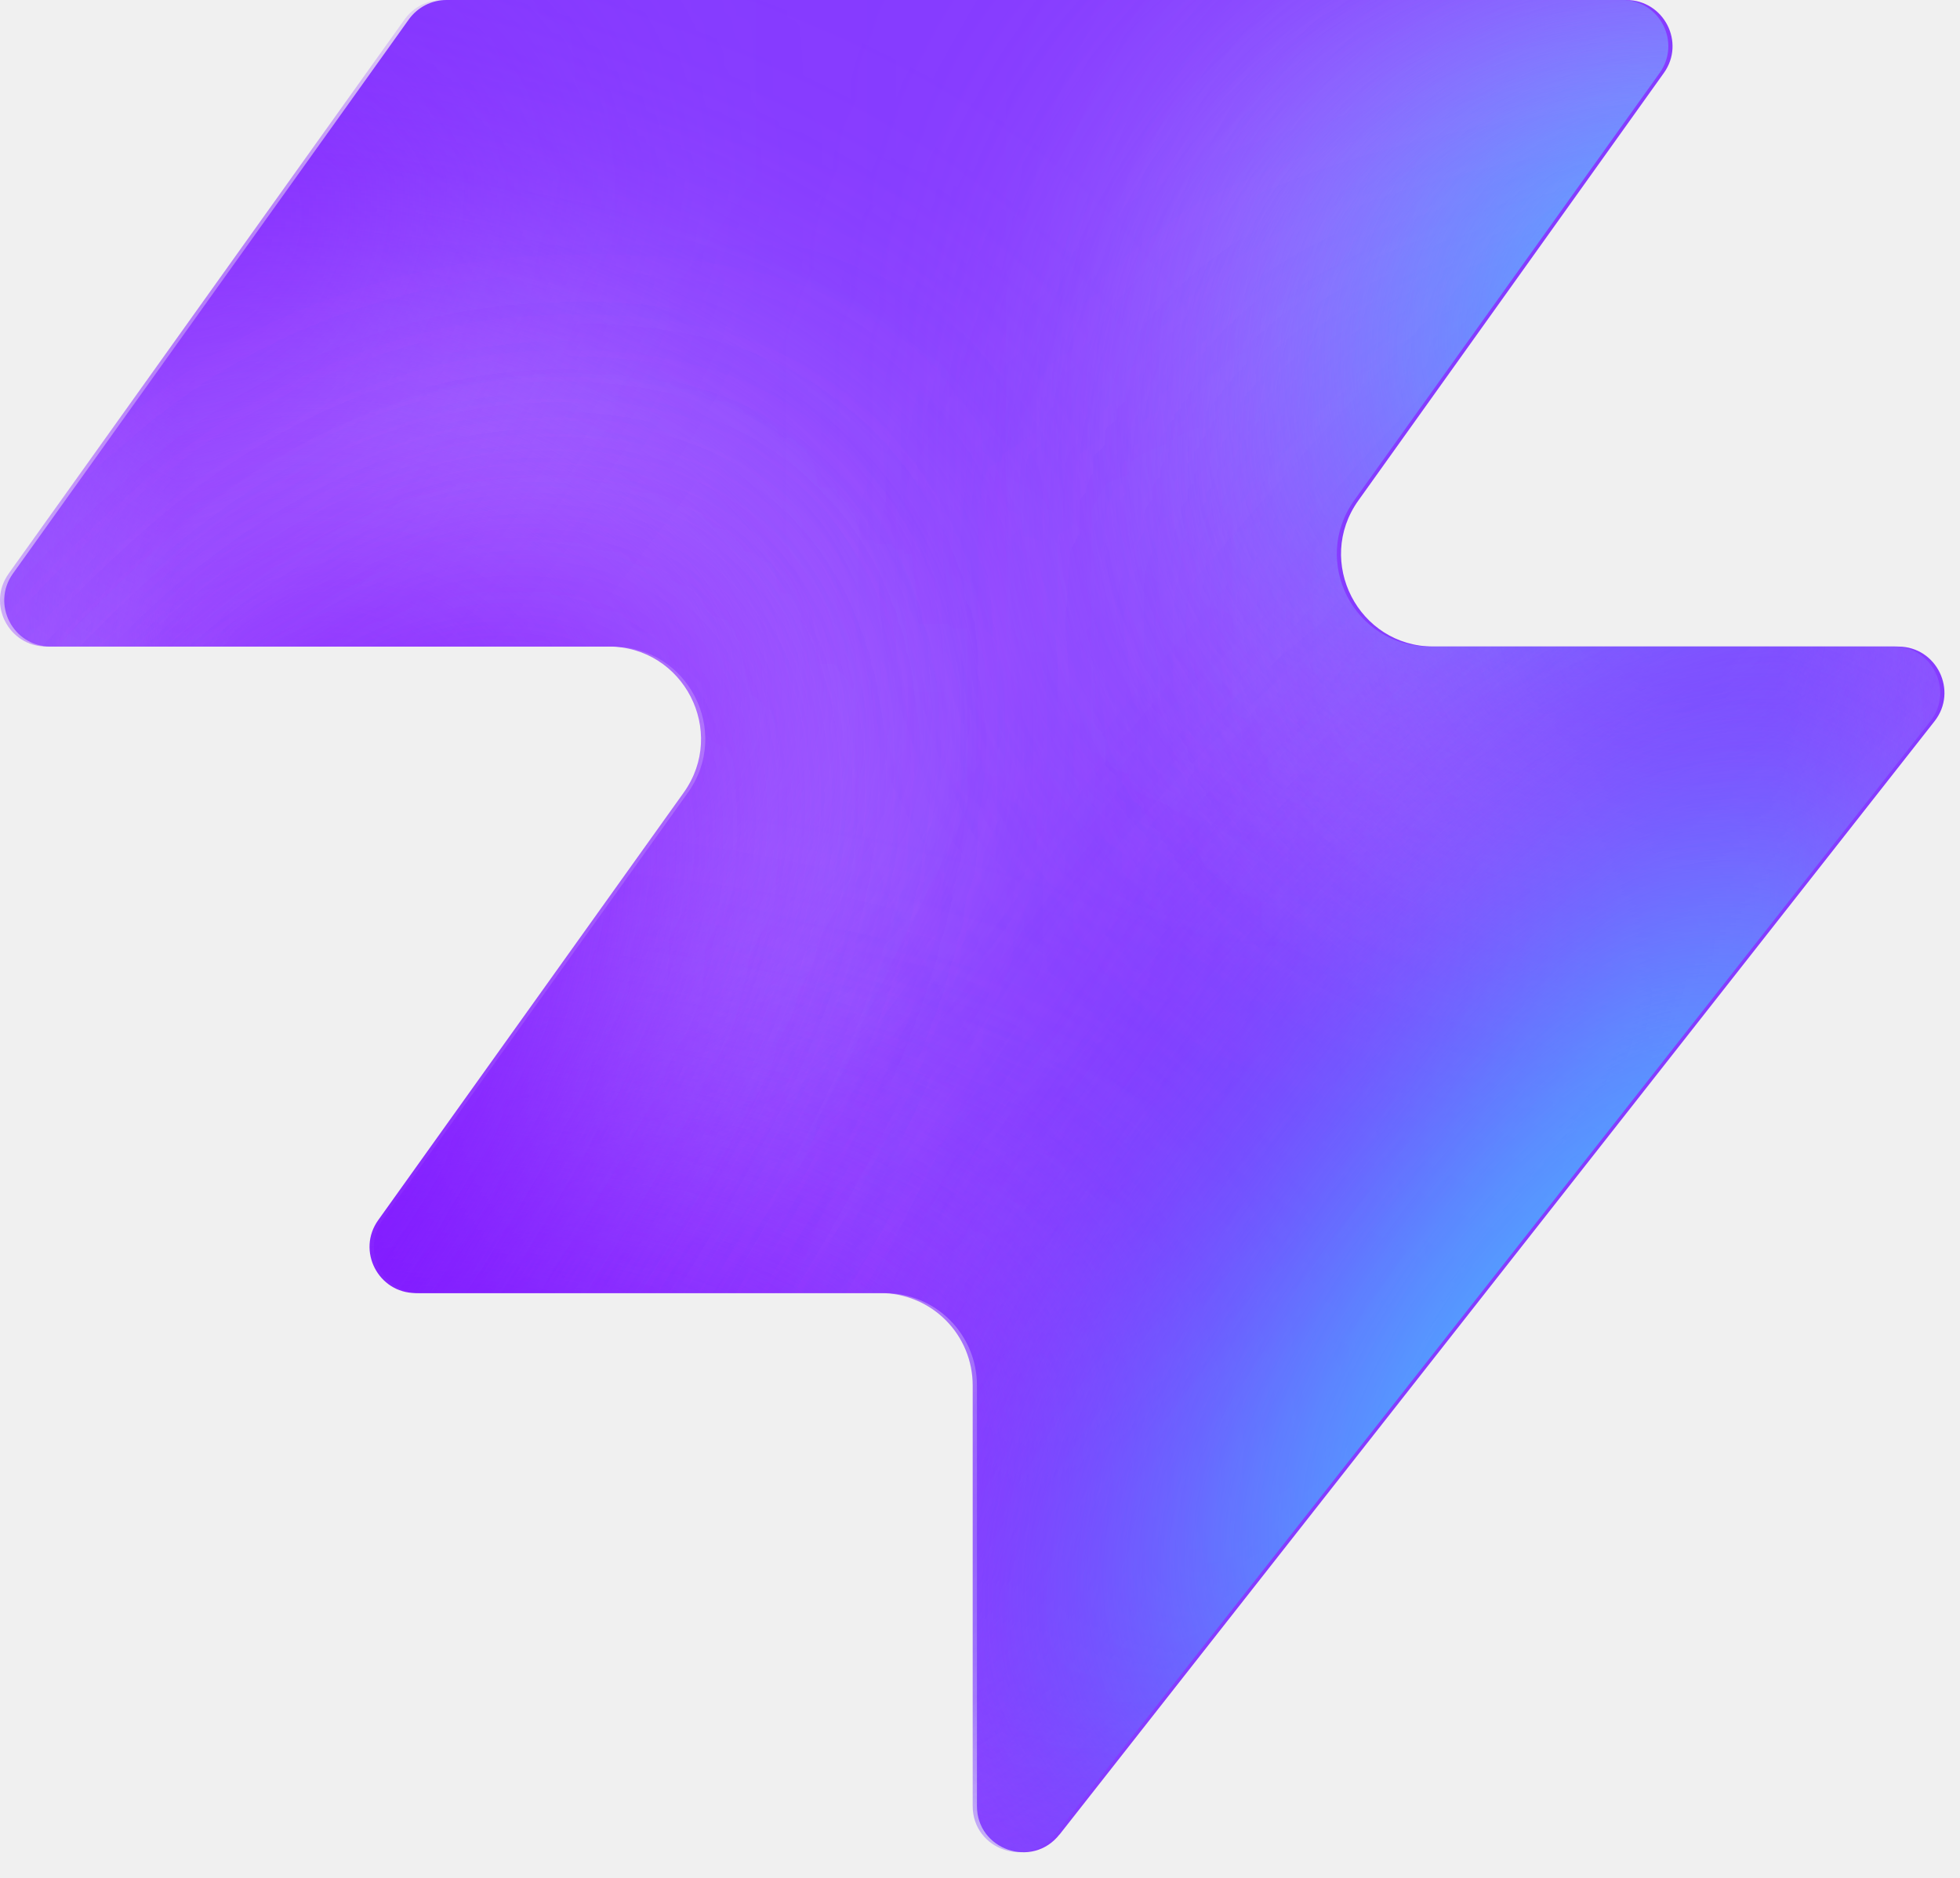
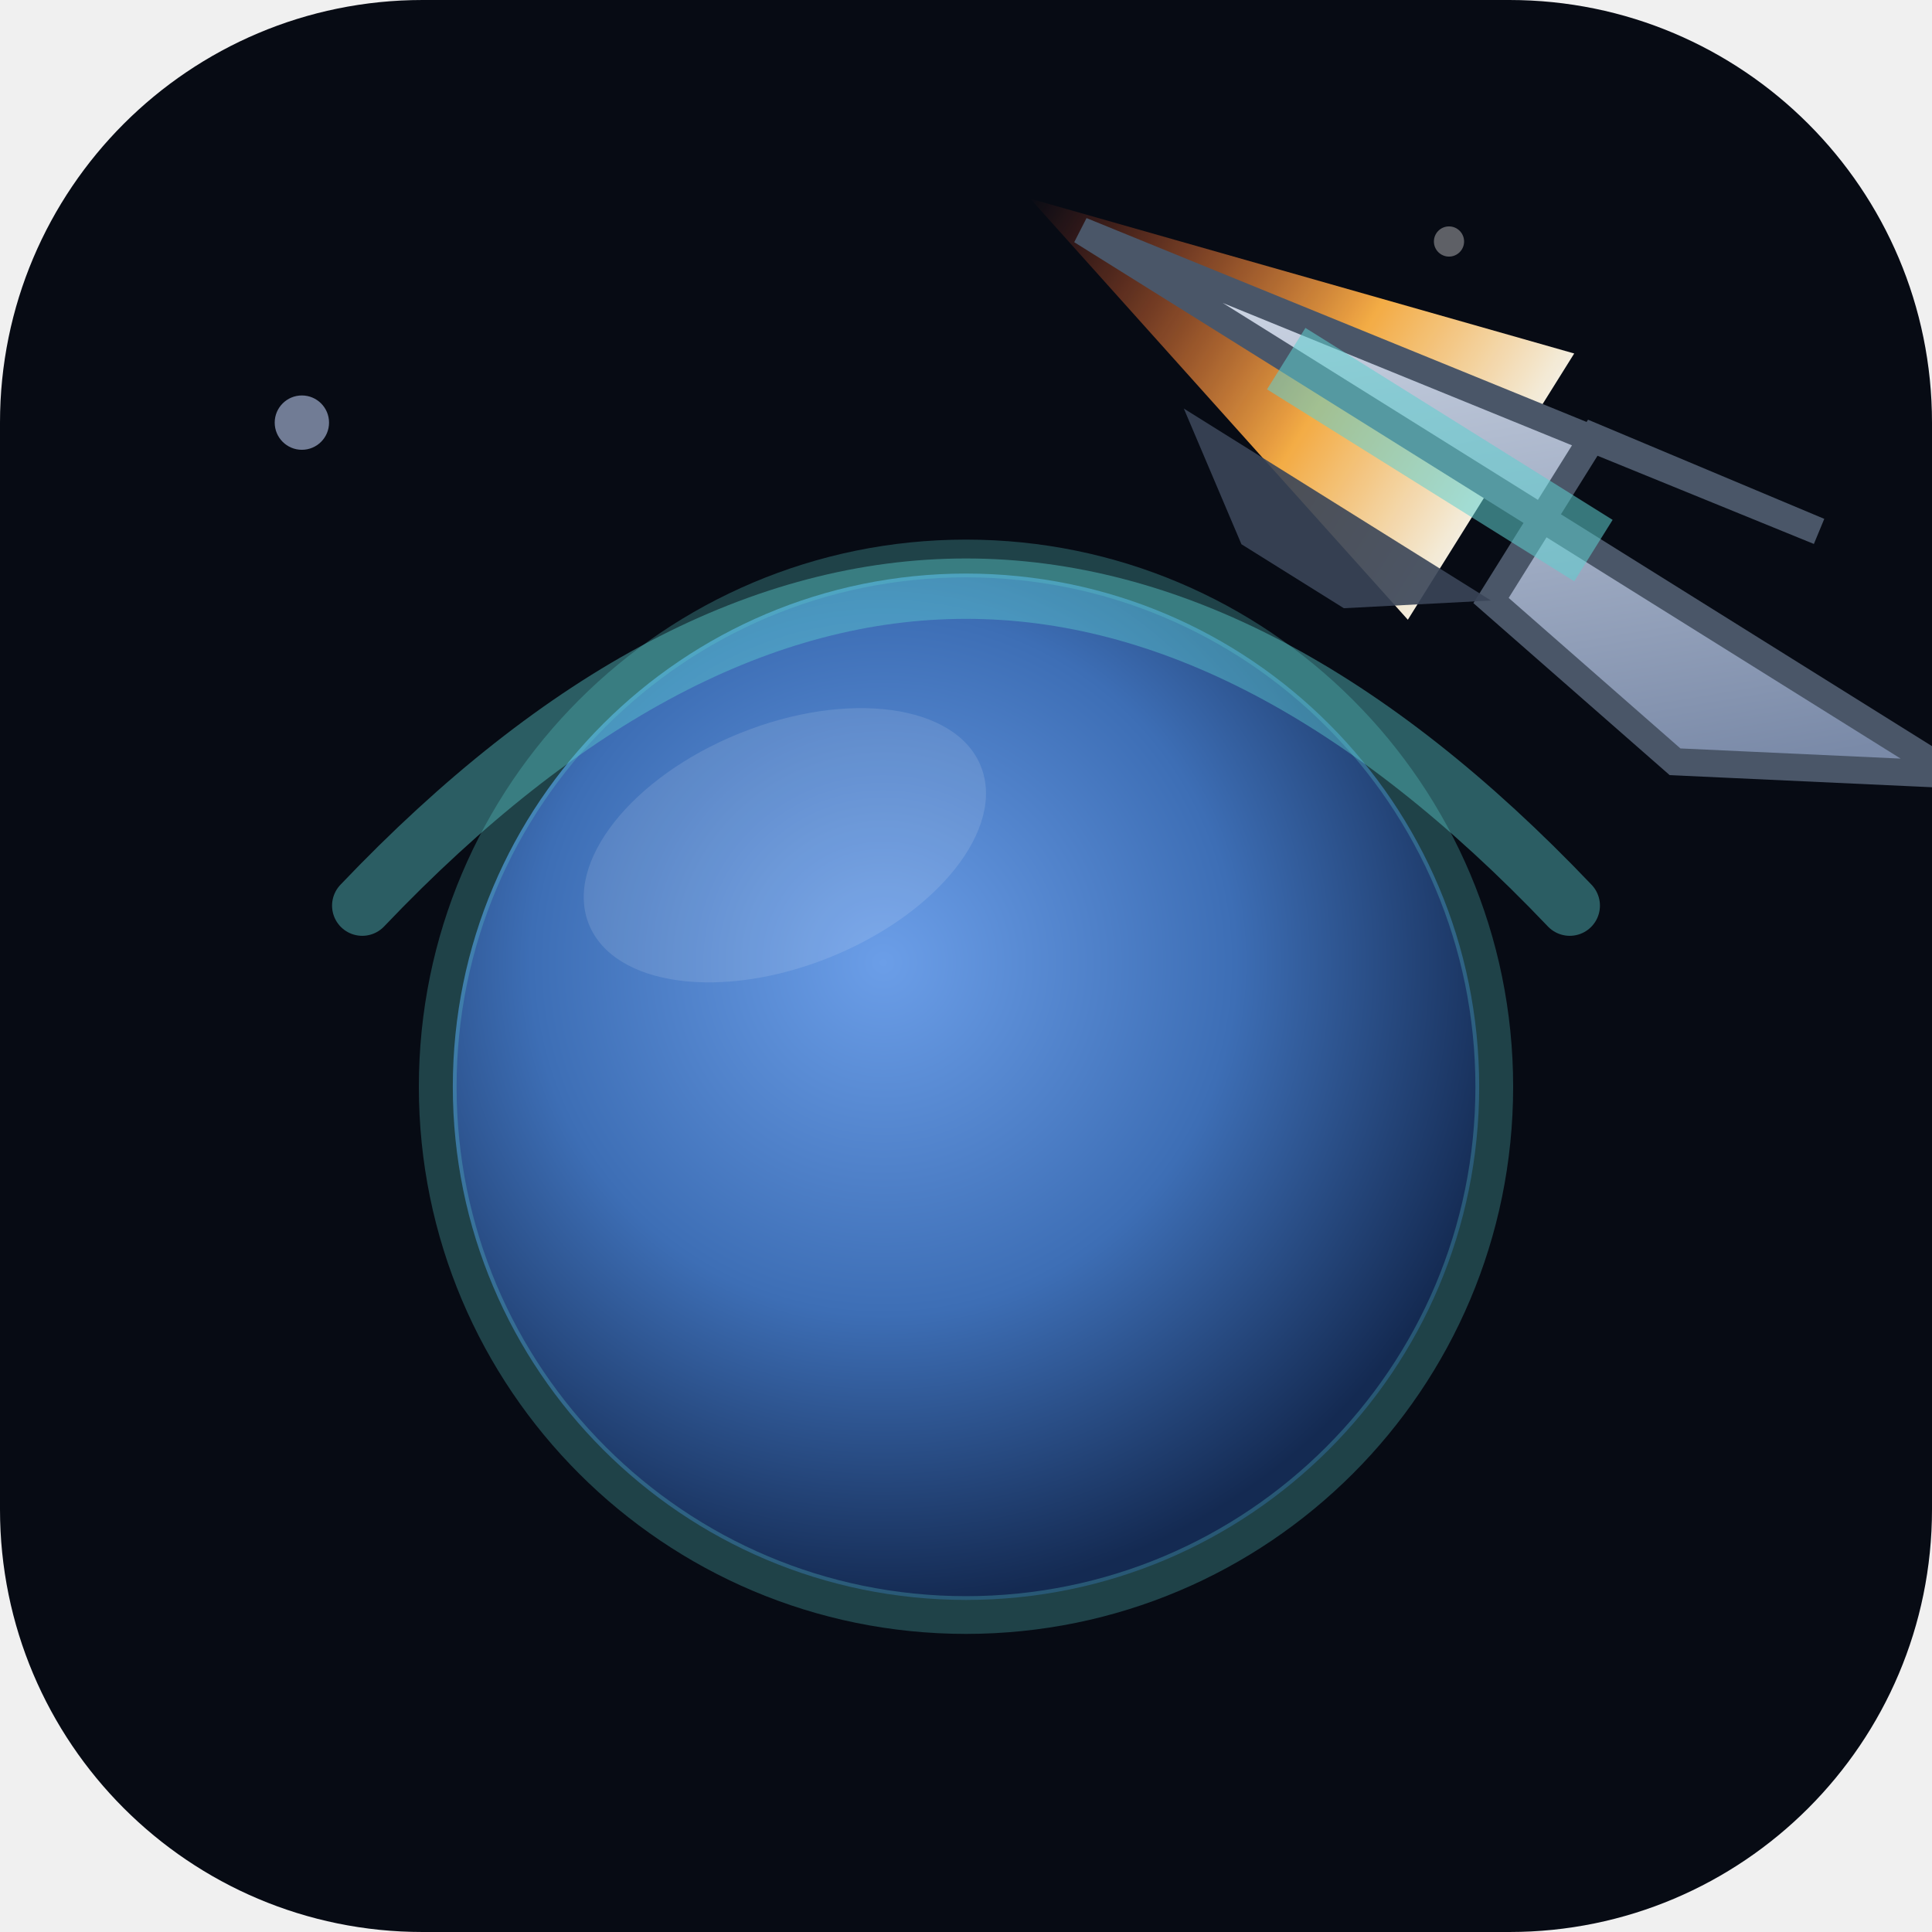
- <svg xmlns="http://www.w3.org/2000/svg" width="48" height="46" fill="none" viewBox="0 0 48 46">
-   <path fill="#863bff" d="M25.946 44.938c-.664.845-2.021.375-2.021-.698V33.937a2.26 2.26 0 0 0-2.262-2.262H10.287c-.92 0-1.456-1.04-.92-1.788l7.48-10.471c1.07-1.497 0-3.578-1.842-3.578H1.237c-.92 0-1.456-1.04-.92-1.788L10.013.474c.214-.297.556-.474.92-.474h28.894c.92 0 1.456 1.04.92 1.788l-7.48 10.471c-1.07 1.498 0 3.579 1.842 3.579h11.377c.943 0 1.473 1.088.89 1.83L25.947 44.94z" style="fill:#863bff;fill:color(display-p3 .525 .23 1);fill-opacity:1" />
-   <mask id="a" width="48" height="46" x="0" y="0" maskUnits="userSpaceOnUse" style="mask-type:alpha">
-     <path fill="#000" d="M25.842 44.938c-.664.844-2.021.375-2.021-.698V33.937a2.26 2.26 0 0 0-2.262-2.262H10.183c-.92 0-1.456-1.04-.92-1.788l7.48-10.471c1.07-1.498 0-3.579-1.842-3.579H1.133c-.92 0-1.456-1.04-.92-1.787L9.91.473c.214-.297.556-.474.92-.474h28.894c.92 0 1.456 1.04.92 1.788l-7.48 10.471c-1.07 1.498 0 3.578 1.842 3.578h11.377c.943 0 1.473 1.088.89 1.832L25.843 44.94z" style="fill:#000;fill-opacity:1" />
-   </mask>
-   <g mask="url(#a)">
-     <g filter="url(#b)">
-       <ellipse cx="5.508" cy="14.704" fill="#ede6ff" rx="5.508" ry="14.704" style="fill:#ede6ff;fill:color(display-p3 .927 .903 1);fill-opacity:1" transform="matrix(.00324 1 1 -.00324 -4.47 31.516)" />
-     </g>
-     <g filter="url(#c)">
-       <ellipse cx="10.399" cy="29.851" fill="#ede6ff" rx="10.399" ry="29.851" style="fill:#ede6ff;fill:color(display-p3 .927 .903 1);fill-opacity:1" transform="matrix(.00324 1 1 -.00324 -39.328 7.883)" />
-     </g>
-     <g filter="url(#d)">
-       <ellipse cx="5.508" cy="30.487" fill="#7e14ff" rx="5.508" ry="30.487" style="fill:#7e14ff;fill:color(display-p3 .492 .077 1);fill-opacity:1" transform="rotate(89.814 -25.913 -14.639)scale(1 -1)" />
-     </g>
-     <g filter="url(#e)">
-       <ellipse cx="5.508" cy="30.599" fill="#7e14ff" rx="5.508" ry="30.599" style="fill:#7e14ff;fill:color(display-p3 .492 .077 1);fill-opacity:1" transform="rotate(89.814 -32.644 -3.334)scale(1 -1)" />
-     </g>
-     <g filter="url(#f)">
-       <ellipse cx="5.508" cy="30.599" fill="#7e14ff" rx="5.508" ry="30.599" style="fill:#7e14ff;fill:color(display-p3 .492 .077 1);fill-opacity:1" transform="matrix(.00324 1 1 -.00324 -34.34 30.47)" />
-     </g>
-     <g filter="url(#g)">
-       <ellipse cx="14.072" cy="22.078" fill="#ede6ff" rx="14.072" ry="22.078" style="fill:#ede6ff;fill:color(display-p3 .927 .903 1);fill-opacity:1" transform="rotate(93.35 24.506 48.493)scale(-1 1)" />
-     </g>
-     <g filter="url(#h)">
-       <ellipse cx="3.47" cy="21.501" fill="#7e14ff" rx="3.47" ry="21.501" style="fill:#7e14ff;fill:color(display-p3 .492 .077 1);fill-opacity:1" transform="rotate(89.009 28.708 47.59)scale(-1 1)" />
-     </g>
-     <g filter="url(#i)">
-       <ellipse cx="3.47" cy="21.501" fill="#7e14ff" rx="3.47" ry="21.501" style="fill:#7e14ff;fill:color(display-p3 .492 .077 1);fill-opacity:1" transform="rotate(89.009 28.708 47.59)scale(-1 1)" />
-     </g>
-     <g filter="url(#j)">
-       <ellipse cx=".387" cy="8.972" fill="#7e14ff" rx="4.407" ry="29.108" style="fill:#7e14ff;fill:color(display-p3 .492 .077 1);fill-opacity:1" transform="rotate(39.51 .387 8.972)" />
-     </g>
-     <g filter="url(#k)">
-       <ellipse cx="47.523" cy="-6.092" fill="#7e14ff" rx="4.407" ry="29.108" style="fill:#7e14ff;fill:color(display-p3 .492 .077 1);fill-opacity:1" transform="rotate(37.892 47.523 -6.092)" />
-     </g>
-     <g filter="url(#l)">
-       <ellipse cx="41.412" cy="6.333" fill="#47bfff" rx="5.971" ry="9.665" style="fill:#47bfff;fill:color(display-p3 .28 .748 1);fill-opacity:1" transform="rotate(37.892 41.412 6.333)" />
-     </g>
-     <g filter="url(#m)">
-       <ellipse cx="-1.879" cy="38.332" fill="#7e14ff" rx="4.407" ry="29.108" style="fill:#7e14ff;fill:color(display-p3 .492 .077 1);fill-opacity:1" transform="rotate(37.892 -1.88 38.332)" />
-     </g>
-     <g filter="url(#n)">
-       <ellipse cx="-1.879" cy="38.332" fill="#7e14ff" rx="4.407" ry="29.108" style="fill:#7e14ff;fill:color(display-p3 .492 .077 1);fill-opacity:1" transform="rotate(37.892 -1.88 38.332)" />
-     </g>
-     <g filter="url(#o)">
-       <ellipse cx="35.651" cy="29.907" fill="#7e14ff" rx="4.407" ry="29.108" style="fill:#7e14ff;fill:color(display-p3 .492 .077 1);fill-opacity:1" transform="rotate(37.892 35.651 29.907)" />
-     </g>
-     <g filter="url(#p)">
-       <ellipse cx="38.418" cy="32.4" fill="#47bfff" rx="5.971" ry="15.297" style="fill:#47bfff;fill:color(display-p3 .28 .748 1);fill-opacity:1" transform="rotate(37.892 38.418 32.4)" />
-     </g>
+ <svg xmlns="http://www.w3.org/2000/svg" viewBox="0 0 64 64" fill="none">
+   <defs>
+     <radialGradient id="planet" cx="42%" cy="38%" r="62%">
+       <stop offset="0%" stop-color="#6b9ee8" />
+       <stop offset="55%" stop-color="#3d6eb5" />
+       <stop offset="100%" stop-color="#142a52" />
+     </radialGradient>
+     <linearGradient id="flame" x1="1" y1="0" x2="0" y2="0">
+       <stop offset="0%" stop-color="#fff8e8" />
+       <stop offset="35%" stop-color="#ffb347" />
+       <stop offset="100%" stop-color="#ff4d2a" stop-opacity="0" />
+     </linearGradient>
+     <linearGradient id="hull" x1="0" y1="0" x2="1" y2="0.3">
+       <stop offset="0%" stop-color="#e8eef8" />
+       <stop offset="100%" stop-color="#7a8aa8" />
+     </linearGradient>
+   </defs>
+   <rect width="64" height="64" rx="14" fill="#070b14" />
+   <circle cx="10" cy="14" r="0.9" fill="#c8d8ff" opacity="0.55" />
+   <circle cx="54" cy="22" r="0.7" fill="#a8c4ff" opacity="0.45" />
+   <circle cx="48" cy="8" r="0.5" fill="#fff" opacity="0.35" />
+   <circle cx="32" cy="36" r="17" fill="url(#planet)" />
+   <ellipse cx="26" cy="28" rx="7" ry="4" fill="#ffffff" opacity="0.12" transform="rotate(-22 26 28)" />
+   <circle cx="32" cy="36" r="17.5" stroke="#5ecfd0" stroke-width="1.25" opacity="0.28" />
+   <path d="M12 30 Q32 9 52 30" stroke="#5ecfd0" stroke-width="2" stroke-linecap="round" opacity="0.42" />
+   <g transform="translate(46 14) rotate(32)">
+     <path d="M -14 0 L 4 -5.2 4 5.2 -14 0 Z" fill="url(#flame)" opacity="0.95" />
+     <path d="M -12 0 L 22 0 14 4.5 6 3.2 6 -3.2 14 -4.5 Z" fill="url(#hull)" stroke="#4a5668" stroke-width="0.9" />
+     <path d="M 6 3.2 L 2 6 -2 6 -6 3.2 Z" fill="#3a4558" opacity="0.9" />
+     <path d="M -4 -1.2 L 8 -1.2 8 1.2 -4 1.2 Z" fill="#5ecfd0" opacity="0.55" />
  </g>
-   <defs>
-     <filter id="b" width="60.045" height="41.654" x="-19.77" y="16.149" color-interpolation-filters="sRGB" filterUnits="userSpaceOnUse">
-       <feFlood flood-opacity="0" result="BackgroundImageFix" />
-       <feBlend in="SourceGraphic" in2="BackgroundImageFix" result="shape" />
-       <feGaussianBlur result="effect1_foregroundBlur_2002_17158" stdDeviation="7.659" />
-     </filter>
-     <filter id="c" width="90.34" height="51.437" x="-54.613" y="-7.533" color-interpolation-filters="sRGB" filterUnits="userSpaceOnUse">
-       <feFlood flood-opacity="0" result="BackgroundImageFix" />
-       <feBlend in="SourceGraphic" in2="BackgroundImageFix" result="shape" />
-       <feGaussianBlur result="effect1_foregroundBlur_2002_17158" stdDeviation="7.659" />
-     </filter>
-     <filter id="d" width="79.355" height="29.4" x="-49.64" y="2.03" color-interpolation-filters="sRGB" filterUnits="userSpaceOnUse">
-       <feFlood flood-opacity="0" result="BackgroundImageFix" />
-       <feBlend in="SourceGraphic" in2="BackgroundImageFix" result="shape" />
-       <feGaussianBlur result="effect1_foregroundBlur_2002_17158" stdDeviation="4.596" />
-     </filter>
-     <filter id="e" width="79.579" height="29.4" x="-45.045" y="20.029" color-interpolation-filters="sRGB" filterUnits="userSpaceOnUse">
-       <feFlood flood-opacity="0" result="BackgroundImageFix" />
-       <feBlend in="SourceGraphic" in2="BackgroundImageFix" result="shape" />
-       <feGaussianBlur result="effect1_foregroundBlur_2002_17158" stdDeviation="4.596" />
-     </filter>
-     <filter id="f" width="79.579" height="29.4" x="-43.513" y="21.178" color-interpolation-filters="sRGB" filterUnits="userSpaceOnUse">
-       <feFlood flood-opacity="0" result="BackgroundImageFix" />
-       <feBlend in="SourceGraphic" in2="BackgroundImageFix" result="shape" />
-       <feGaussianBlur result="effect1_foregroundBlur_2002_17158" stdDeviation="4.596" />
-     </filter>
-     <filter id="g" width="74.749" height="58.852" x="15.756" y="-17.901" color-interpolation-filters="sRGB" filterUnits="userSpaceOnUse">
-       <feFlood flood-opacity="0" result="BackgroundImageFix" />
-       <feBlend in="SourceGraphic" in2="BackgroundImageFix" result="shape" />
-       <feGaussianBlur result="effect1_foregroundBlur_2002_17158" stdDeviation="7.659" />
-     </filter>
-     <filter id="h" width="61.377" height="25.362" x="23.548" y="2.284" color-interpolation-filters="sRGB" filterUnits="userSpaceOnUse">
-       <feFlood flood-opacity="0" result="BackgroundImageFix" />
-       <feBlend in="SourceGraphic" in2="BackgroundImageFix" result="shape" />
-       <feGaussianBlur result="effect1_foregroundBlur_2002_17158" stdDeviation="4.596" />
-     </filter>
-     <filter id="i" width="61.377" height="25.362" x="23.548" y="2.284" color-interpolation-filters="sRGB" filterUnits="userSpaceOnUse">
-       <feFlood flood-opacity="0" result="BackgroundImageFix" />
-       <feBlend in="SourceGraphic" in2="BackgroundImageFix" result="shape" />
-       <feGaussianBlur result="effect1_foregroundBlur_2002_17158" stdDeviation="4.596" />
-     </filter>
-     <filter id="j" width="56.045" height="63.649" x="-27.636" y="-22.853" color-interpolation-filters="sRGB" filterUnits="userSpaceOnUse">
-       <feFlood flood-opacity="0" result="BackgroundImageFix" />
-       <feBlend in="SourceGraphic" in2="BackgroundImageFix" result="shape" />
-       <feGaussianBlur result="effect1_foregroundBlur_2002_17158" stdDeviation="4.596" />
-     </filter>
-     <filter id="k" width="54.814" height="64.646" x="20.116" y="-38.415" color-interpolation-filters="sRGB" filterUnits="userSpaceOnUse">
-       <feFlood flood-opacity="0" result="BackgroundImageFix" />
-       <feBlend in="SourceGraphic" in2="BackgroundImageFix" result="shape" />
-       <feGaussianBlur result="effect1_foregroundBlur_2002_17158" stdDeviation="4.596" />
-     </filter>
-     <filter id="l" width="33.541" height="35.313" x="24.641" y="-11.323" color-interpolation-filters="sRGB" filterUnits="userSpaceOnUse">
-       <feFlood flood-opacity="0" result="BackgroundImageFix" />
-       <feBlend in="SourceGraphic" in2="BackgroundImageFix" result="shape" />
-       <feGaussianBlur result="effect1_foregroundBlur_2002_17158" stdDeviation="4.596" />
-     </filter>
-     <filter id="m" width="54.814" height="64.646" x="-29.286" y="6.009" color-interpolation-filters="sRGB" filterUnits="userSpaceOnUse">
-       <feFlood flood-opacity="0" result="BackgroundImageFix" />
-       <feBlend in="SourceGraphic" in2="BackgroundImageFix" result="shape" />
-       <feGaussianBlur result="effect1_foregroundBlur_2002_17158" stdDeviation="4.596" />
-     </filter>
-     <filter id="n" width="54.814" height="64.646" x="-29.286" y="6.009" color-interpolation-filters="sRGB" filterUnits="userSpaceOnUse">
-       <feFlood flood-opacity="0" result="BackgroundImageFix" />
-       <feBlend in="SourceGraphic" in2="BackgroundImageFix" result="shape" />
-       <feGaussianBlur result="effect1_foregroundBlur_2002_17158" stdDeviation="4.596" />
-     </filter>
-     <filter id="o" width="54.814" height="64.646" x="8.244" y="-2.416" color-interpolation-filters="sRGB" filterUnits="userSpaceOnUse">
-       <feFlood flood-opacity="0" result="BackgroundImageFix" />
-       <feBlend in="SourceGraphic" in2="BackgroundImageFix" result="shape" />
-       <feGaussianBlur result="effect1_foregroundBlur_2002_17158" stdDeviation="4.596" />
-     </filter>
-     <filter id="p" width="39.409" height="43.623" x="18.713" y="10.588" color-interpolation-filters="sRGB" filterUnits="userSpaceOnUse">
-       <feFlood flood-opacity="0" result="BackgroundImageFix" />
-       <feBlend in="SourceGraphic" in2="BackgroundImageFix" result="shape" />
-       <feGaussianBlur result="effect1_foregroundBlur_2002_17158" stdDeviation="4.596" />
-     </filter>
-   </defs>
</svg>
